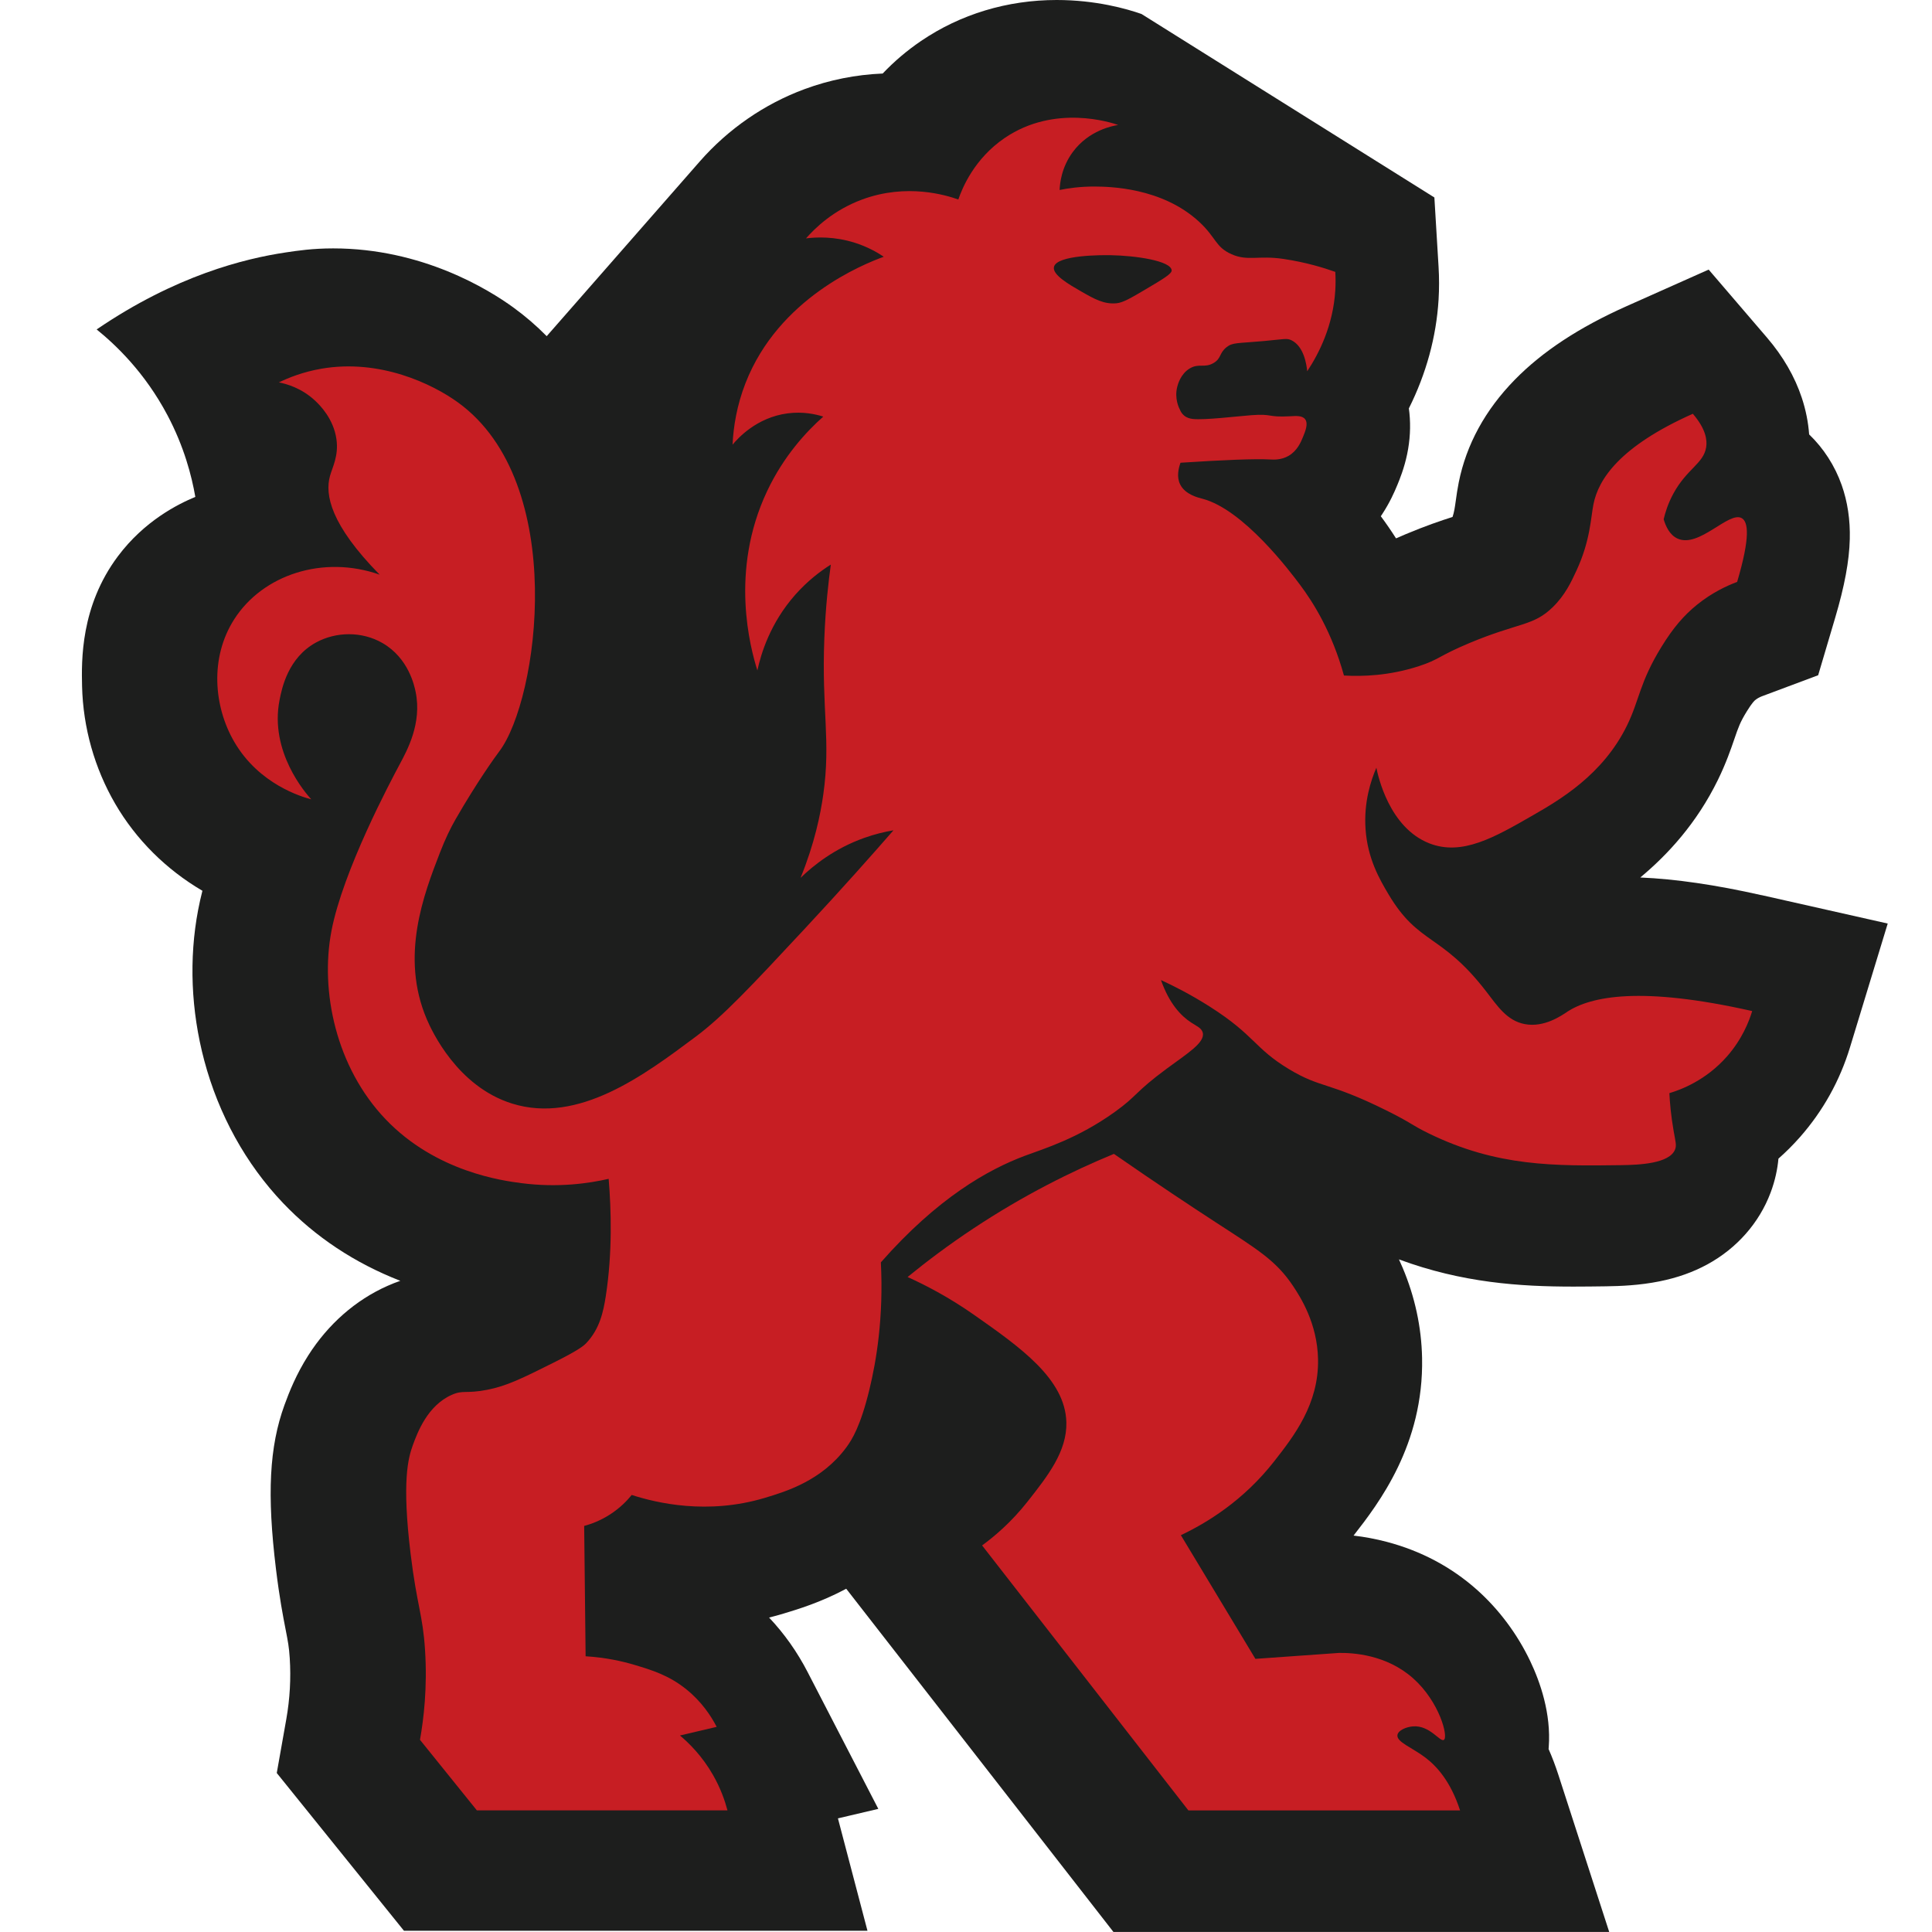
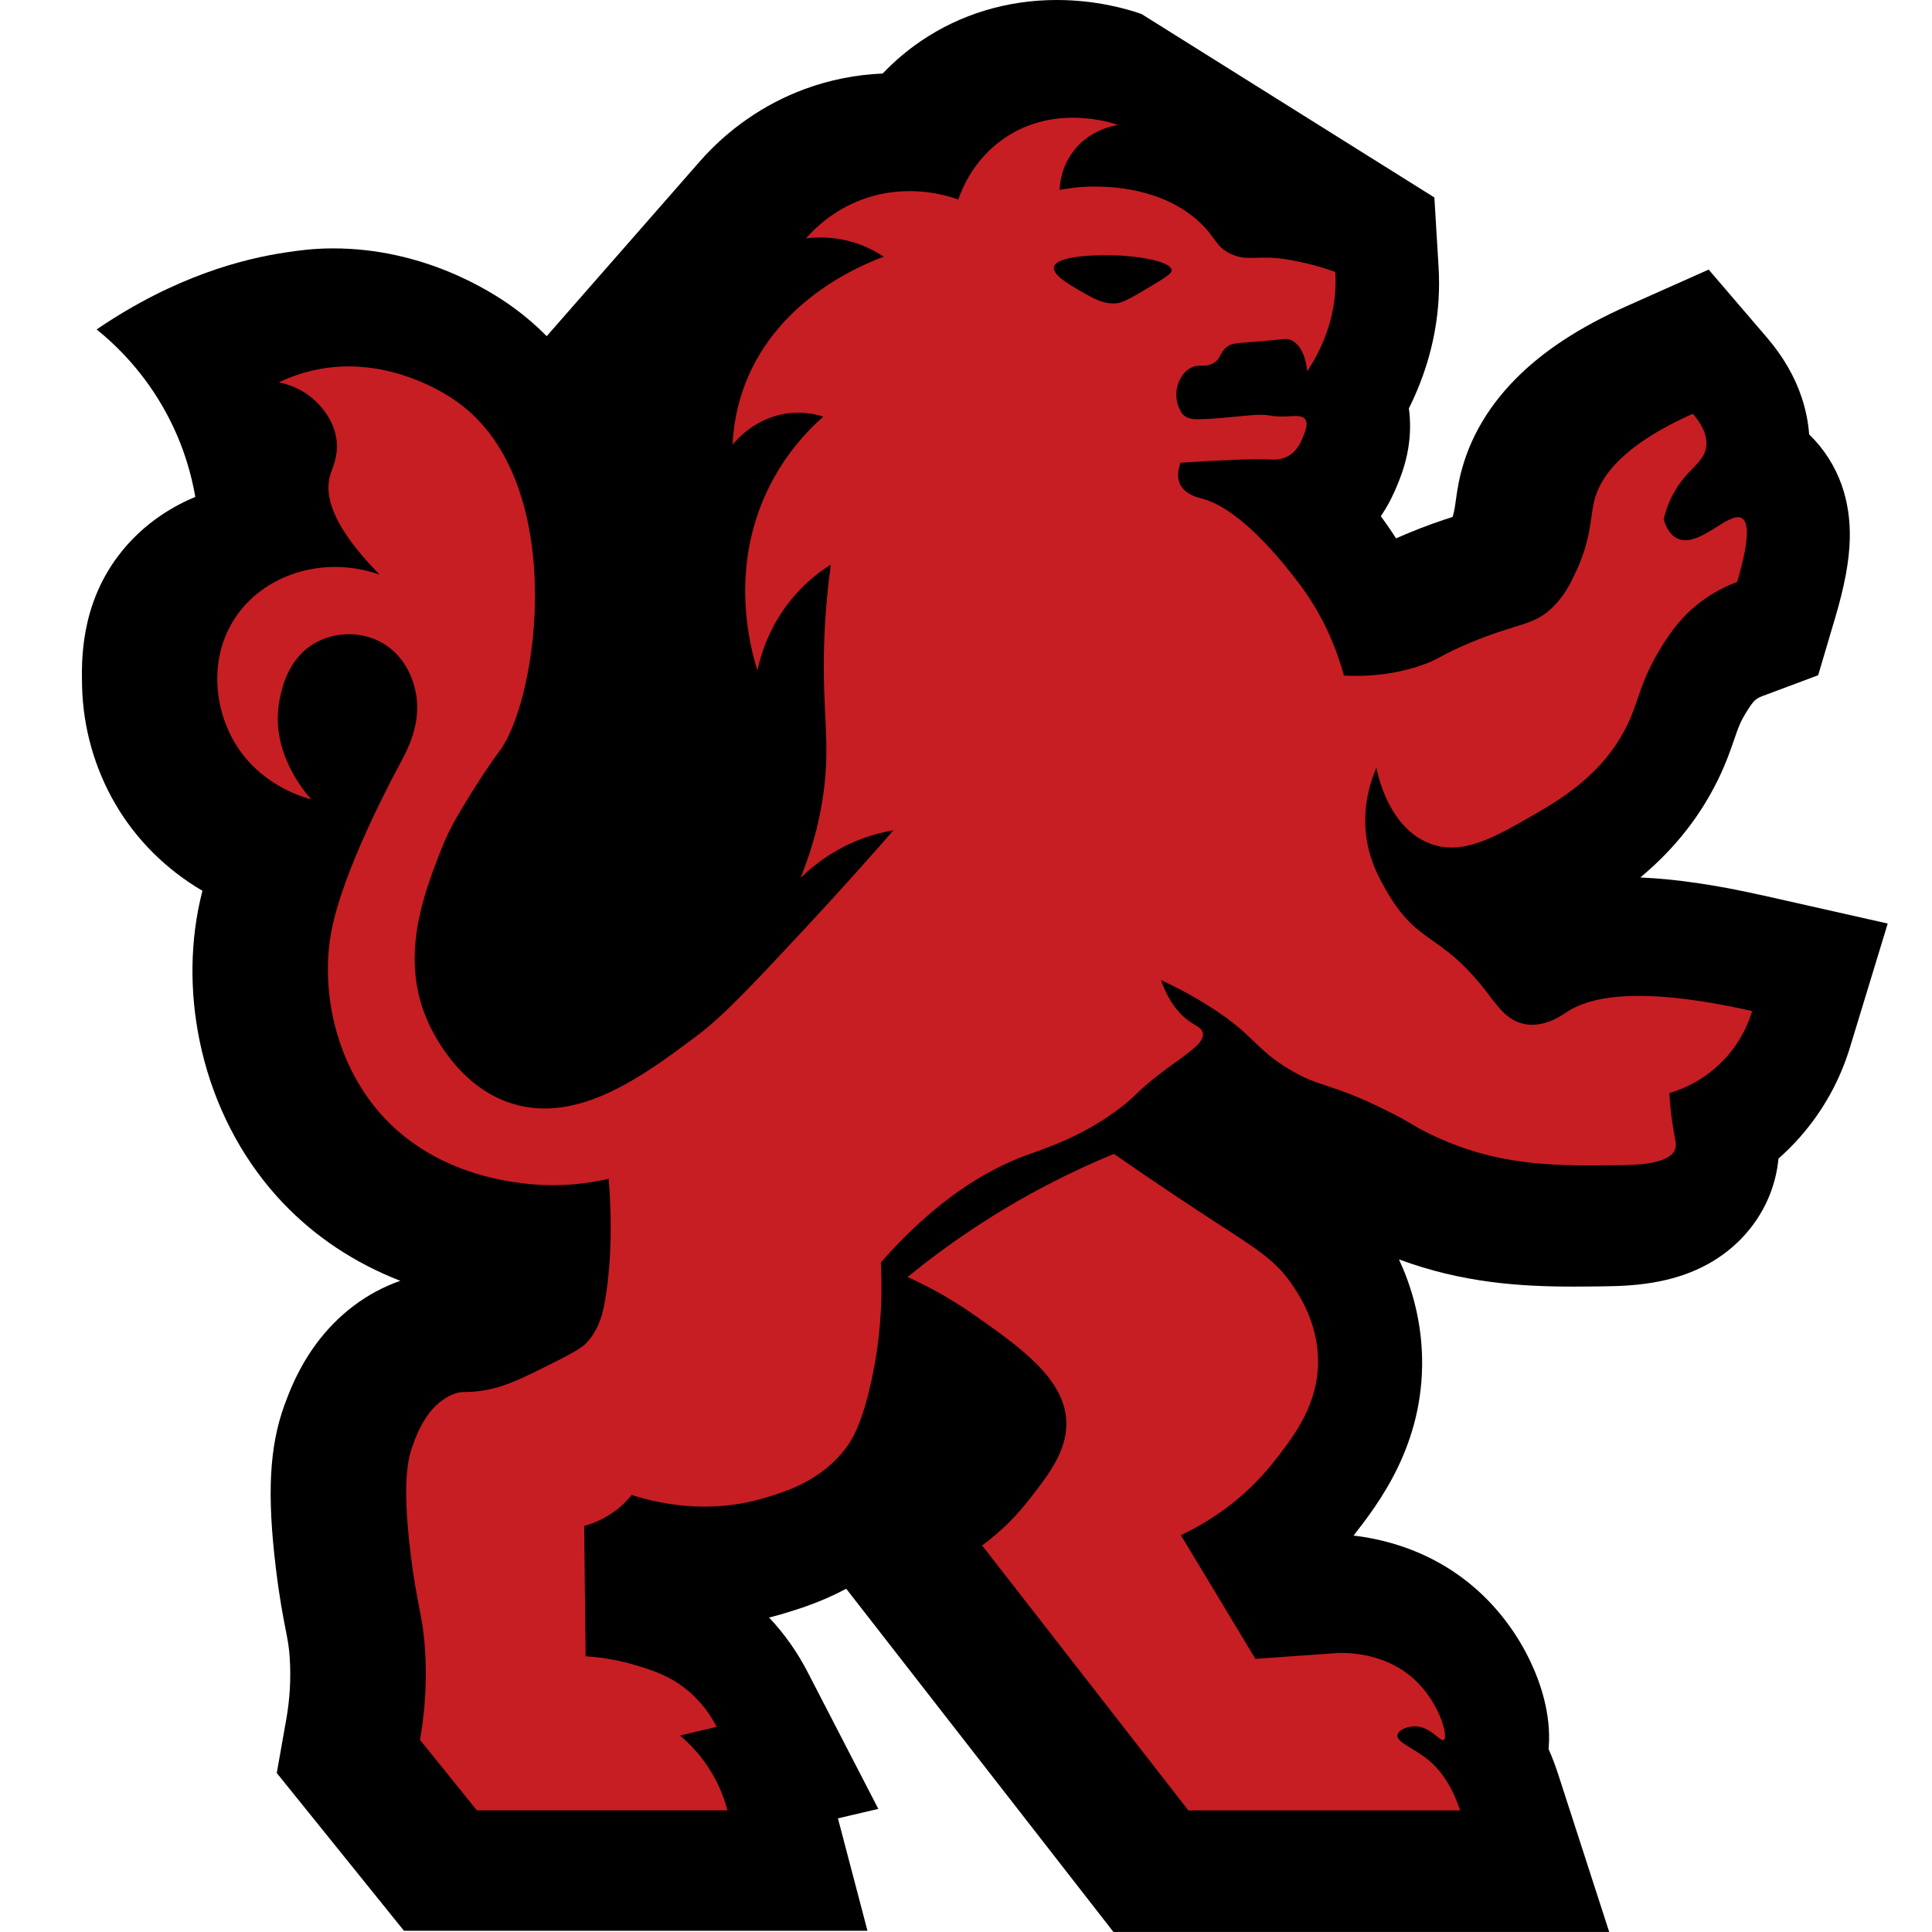
- <svg xmlns="http://www.w3.org/2000/svg" id="Calque_1" data-name="Calque 1" viewBox="0 0 1500 1500">
+ <svg xmlns="http://www.w3.org/2000/svg" id="Calque_1" version="1.1" viewBox="0 0 1500 1500">
  <defs>
    <style>
-       .cls-1 {
-         fill: #1d1e1d;
-       }
- 
-       .cls-2 {
+       .st0 {
        fill: #c71e23;
      }
    </style>
  </defs>
-   <path class="cls-1" d="M1367.64,695.01c-35.63-8.03-66.59-12.55-94.13-13.73,21.33-17.73,43.79-42.11,60.22-75.67,6.34-12.94,10.13-23.98,12.89-32.04,3.03-8.84,4.42-12.87,9.55-21.2,4.32-7.01,6.05-8.4,6.69-8.92,1.48-1.19,3.23-2.17,5.21-2.91l43.55-16.29,13.2-44.58c7.32-24.71,10.93-44.13,11.35-61.11.38-14.96-1.74-29.08-6.29-41.95-5.32-15.07-14.04-28.53-25.27-39.34-.69-9.51-2.59-18.99-5.68-28.36-5.43-16.45-14.53-32.2-27.07-46.82l-45.26-52.78-63.51,28.31c-37.08,16.53-65.57,35.27-87.11,57.31-22.91,23.43-37.51,50.21-43.41,79.59-1.03,5.11-1.67,9.69-2.23,13.73-.81,5.77-1.31,9.36-2.59,13.11-9.04,2.88-21.05,6.97-36.12,13.28-2.8,1.17-5.38,2.29-7.76,3.34-3.73-5.87-7.67-11.6-11.81-17.18.37-.55.74-1.11,1.11-1.67,5.85-8.95,9.38-16.88,11.8-22.78,1.72-4.19,5.29-12.9,7.56-23.86,2.21-10.64,2.79-21.35,1.74-31.83-.12-1.2-.26-2.4-.43-3.59,13.41-26.77,21.31-55.5,23.06-84.38.51-8.45.51-17.03,0-25.5-1.08-17.96-2.16-35.92-3.25-53.87-75.79-47.48-151.58-94.97-227.38-142.45C874.71,6.81,850.73,0,820.39,0,820.38,0,820.39,0,820.39,0c-38.27,0-74.68,11-105.29,31.81-10.85,7.38-20.8,15.82-29.79,25.28-20.83.86-41.2,4.92-60.66,12.11-31.12,11.5-59.26,30.93-81.38,56.18l-118.81,135.62c-8.02-8.14-16.67-15.59-25.93-22.31-18.97-13.78-70.58-45.84-139.85-45.84-15.95,0-27.75,1.77-36.92,3.15-31.87,4.78-85.25,17.87-146.72,59.78,14.74,11.9,37.38,33.34,54.96,66.57,12.97,24.5,18.83,47.17,21.65,63.44-13.6,5.64-39.61,18.67-60.17,46.18-28.98,38.78-28.23,80.91-27.76,100.87.77,32.02,9.65,63.53,25.68,91.14,16.08,27.69,39.5,51.06,67.75,67.61-1.29,5.09-2.41,10.09-3.34,14.98-7.17,37.69-5.53,78.06,4.75,116.72,11.22,42.21,32.39,80.52,61.23,110.78,25.07,26.31,55.66,46.59,91.01,60.35-3.21,1.11-6.53,2.41-9.97,3.94-24.79,11.01-46.08,29.71-61.56,54.07-9.23,14.52-14.69,28.18-18.42,38.46-11.75,32.41-13.66,69.32-6.58,127.4,2.74,22.46,5.48,36.57,7.49,46.87,1.86,9.56,2.63,13.52,3.19,22.15,1.02,15.73.12,31.7-2.67,47.48l-7.4,41.77,26.63,33.03,19.1,23.69,25.02,31.03,28,34.73h359.87l-22.93-87.26,31.35-7.38-54.88-106.2c-8.1-15.68-18.12-29.85-29.92-42.33,3.8-.95,7.57-1.99,11.32-3.12,10.81-3.25,28.71-8.64,48.57-19.25l19.24,24.72,29.04,37.3,131.14,168.44,28.04,36.01h384.92l-39.52-122.13c-2.23-6.89-4.75-13.53-7.55-19.89.04-.5.09-1.01.12-1.51,1.95-26.16-6.75-50.73-14.38-66.75-10.1-21.18-24.46-40.38-41.52-55.53-19.83-17.61-43.32-30.07-69.82-37.06-8.42-2.22-17.05-3.85-25.82-4.88,19.38-24.82,54.56-70.49,53.2-137.93-.48-23.85-5.55-47.4-15.08-70-.95-2.24-1.91-4.41-2.88-6.5,49.3,18.24,94.06,21.12,135.51,21.12,8.42,0,16.86-.11,25.01-.22h.08c11.24-.15,26.14-.72,41.69-3.85,13.87-2.79,26.04-7.11,37.23-13.21,22.78-12.42,40.19-32.18,49.01-55.64,3.57-9.48,5.37-18.39,6.11-26.43,5.95-5.25,11.58-10.88,16.85-16.87,17.78-20.23,30.81-43.64,38.71-69.57l29.28-96.08-97.99-22.08Z" />
-   <path class="cls-2" d="M1106.77,1364.67c-10.42-7.93-22.64-12.16-21.8-17.61.57-3.73,7-6.34,12.16-6.71,13.13-.94,20.92,12.43,23.9,10.48,3.59-2.34-3.4-29.6-23.9-47.8-20.89-18.55-46.92-19.81-57.45-19.71-21.66,1.54-43.33,3.08-64.99,4.61-19.29-32.01-38.58-64.02-57.87-96.02,20.21-9.57,48.67-26.88,72.54-57.45,15.21-19.47,34.67-44.38,33.96-79.25-.56-27.86-13.71-48.21-19.29-56.61-13.26-19.96-27.79-28.56-59.96-49.48-18.45-12-45.71-30.01-79.25-53.25-32.83,13.54-70.18,32.12-109.02,57.87-18.89,12.52-35.91,25.27-51.16,37.74,13.09,5.9,31.43,15.22,51.58,29.35,35.76,25.09,70.86,49.72,71.7,83.44.56,22.6-14.45,41.66-30.17,61.61-12.71,16.14-25.9,27.14-35.25,33.99,53.39,68.58,106.79,137.16,160.18,205.75h210.92c-7.31-22.58-18.17-34.36-26.84-40.95Z" />
-   <path class="cls-2" d="M1216.77,785.6c-4.43,2.85-17.79,12.4-32.99,9.5-13.94-2.66-21.31-14.25-30.19-25.72-34.71-44.83-52.09-35.64-75.48-74.92-7.01-11.78-16.27-27.74-17.89-50.6-1.51-21.19,4.26-38.23,8.39-47.8,1.25,6.23,9.9,46.47,41.09,58.7,25.37,9.95,50.54-4.55,80.51-21.81,20.27-11.67,54.15-31.19,72.96-69.61,9.85-20.12,9.66-33.34,26.84-61.22,8.9-14.45,17.21-24.29,27.67-32.71,11.65-9.37,23.06-14.63,31.03-17.61,10.52-35.52,8.41-46.68,3.63-49.48-9.94-5.83-33.2,23.51-49.94,15.81-6.24-2.87-9.21-9.81-10.73-14.97,1.1-4.77,3.22-12.01,7.55-19.96,10.51-19.31,23.45-23.3,25.44-35.95.88-5.59-.18-14.14-10.34-26-56.91,25.37-73.28,50.88-77.15,70.17-2.14,10.68-2.4,28.21-13.14,51.44-4.16,9-8.83,19.1-18.45,28.51-15.22,14.89-26.18,11.74-64.85,27.95-24.02,10.07-23.25,12.73-39.14,17.89-23.24,7.55-44.02,8.07-58.15,7.27-9.3-33.64-23.77-56.68-34.1-70.45-7.78-10.36-43.86-58.43-75.76-66.81-3.13-.82-13.4-3.15-17.33-11.18-2.78-5.67-1.38-12.12.28-16.77,33.7-2.18,57.38-3.18,69.89-2.52,2.3.12,8.21.51,13.98-2.8,6.82-3.92,9.67-10.85,11.18-14.54,1.86-4.53,4.33-10.54,1.68-13.98-2.26-2.93-7.1-2.49-11.74-2.24-17.94.97-13.17-2.11-29.91-.84-10.97.83-36.37,3.93-45.43,2.94-2.3-.25-4.75-.9-6.85-2.66-1.64-1.38-2.56-3.01-3.07-4.19-.9-1.68-4.58-9-2.24-18.17.42-1.66,2.54-9.97,9.78-14.26,7.07-4.18,11.42-.03,18.45-4.19,6.09-3.61,4.2-7.54,9.96-12.2,4.79-3.87,8.32-2.94,29.17-4.85,15.88-1.45,17.7-2.35,21.3-.59,9.63,4.72,11.7,18.6,12.24,24.07,9.18-13.89,20.14-35.48,21.8-62.9.3-5,.27-9.76,0-14.26-8.82-3.14-22.73-7.45-40.25-10.06-19.43-2.9-27.72,1.92-40.25-3.63-12.73-5.64-11.77-12.77-25.16-25.16-29.03-26.87-70.22-27.29-80.51-27.4-11.93-.12-21.65,1.39-27.87,2.65.21-5.08,1.41-17.52,10.25-29.49,12.59-17.03,31.23-20.35,35.22-20.97-5.19-1.82-49.15-16.39-88.06,10.06-23.68,16.1-32.97,38.88-36.06,47.8-9.21-3.27-39.86-12.85-74.64,0-22.49,8.31-36.71,22.31-43.61,30.19,8.21-1.02,21.97-1.61,37.74,3.35,9.65,3.04,17.23,7.27,22.64,10.9-16.02,5.89-81.55,31.99-107.35,98.12-6.77,17.36-9.39,33.83-10.06,47.8,3.89-4.69,18.5-21.14,42.77-24.32,11.79-1.54,21.59.6,27.67,2.52-13.14,11.67-30.69,30.51-43.61,57.87-29.36,62.17-12.94,122.04-7.55,139.21,2.81-13,9.9-36.66,29.35-58.7,9.55-10.82,19.52-18.35,27.67-23.48-1.74,12.57-4.07,32.47-5.03,57.03-2.21,56.53,5.16,79.22-.84,121.6-2.16,15.29-6.72,37.77-17.61,64.57,10.07-9.76,26.39-22.81,49.48-31.03,8.13-2.89,15.78-4.72,22.64-5.87-16,18.35-39.62,45.01-69.05,76.6-41.92,45-63.31,67.82-84.42,83.58-40.15,29.99-91.02,68.03-142.57,52-42.66-13.27-62.49-56.63-66.25-65.41-20.95-48.93-2.28-97.23,10.06-129.15,4.27-11.05,8.28-19.27,12.25-26.18,16.67-28.99,30.92-48.75,33.88-52.66,30.47-40.16,54.08-208.43-31.87-270.88-20.01-14.53-60.79-34.12-106.23-26.28-14.07,2.43-25.3,6.92-32.99,10.62,5.5,1.06,17.65,4.2,28.51,14.54,3.11,2.95,13.99,13.59,16.21,29.63,1.79,12.92-3.12,21.63-5.03,28.51-3.99,14.35.29,37.66,38.58,76.6-43.76-15.44-90.73-.06-112.94,34.66-19.07,29.83-15.89,67.69,0,95.04,19.32,33.27,52.72,42.86,59.82,44.73-4.29-4.73-32.55-36.88-24.6-77.15,1.76-8.9,6.48-32.82,28.51-44.73,15.29-8.27,35.28-8.77,51.44.56,20.37,11.77,24.79,33.48,25.72,38.02,4.96,24.32-6.65,45.33-12.3,55.91-7.04,13.18-44.19,82.79-53.11,129.71-8.9,46.77,3.63,105.73,41.93,145.92,39.19,41.13,91.35,47.9,105.67,49.76,28.47,3.69,52.28.16,67.65-3.35,1.98,23.81,3.02,57.22-2.24,91.13-1.88,12.11-4.73,25.39-15.09,36.34-1.74,1.83-5.06,5.05-25.16,15.1-24.42,12.2-36.64,18.3-52,21.25-16.78,3.21-18.37-.1-27.39,3.91-18.69,8.3-26.51,28.99-30.19,39.14-3.59,9.88-8.56,27.98-1.68,84.42,4.94,40.47,9.38,46.61,11.18,74.36,1.91,29.37-1.04,53.69-3.91,69.89,14.72,18.26,29.45,36.53,44.17,54.79h194.56c-1.98-7.52-5.32-17.13-11.18-27.4-8.39-14.69-18.46-24.66-25.72-30.75,9.5-2.24,19.01-4.47,28.51-6.71-4.4-8.52-11.66-19.52-23.48-29.07-13.67-11.05-27.16-15.09-40.25-19.01-9.55-2.86-22.42-5.77-38.02-6.71-.37-33.73-.75-67.46-1.12-101.2,5.12-1.38,12.39-3.95,20.13-8.95,7.96-5.14,13.4-10.91,16.77-15.1,19.1,6.15,58.68,15.69,103.43,2.24,16.13-4.85,44.08-13.25,63.18-39.14,4.5-6.09,11.05-16.61,17.89-44.73,5.48-22.5,11.12-56.19,8.95-98.96,44.03-50.04,83.19-72.04,111.82-82.74,14.94-5.58,40.88-13.28,69.89-34.1,17.8-12.78,15.04-14.91,40.25-33.55,16.08-11.88,29.87-20.28,27.95-27.95-.89-3.58-4.68-5.04-8.95-7.83-7.75-5.05-16.92-14.36-23.48-32.99,8.87,4.06,22.45,10.77,38.02,20.69,35.05,22.32,34.25,32.1,61.27,48.41,25.1,15.15,30.43,9.61,75.7,32.1,20.15,10.01,18.8,10.96,32.99,17.89,52.98,25.87,97.78,25.28,149.28,24.6,13.81-.18,37.73-1.12,41.93-12.3,1.2-3.19.3-5.92-1.12-14-2.16-12.3-3-22.53-3.35-29.6,8.78-2.63,28.26-9.78,44.73-28.51,11.68-13.28,17.04-26.93,19.57-35.22-86.81-19.56-125.05-11.46-143.69.56ZM889.56,224.58c-11.71,6.92-17.66,10.38-22.64,10.87-9.8.96-17.38-3.39-27.26-9.04-9.46-5.42-22.6-12.95-21.39-19.05,1.9-9.59,37.96-9.33,44.03-9.23,19.31.33,46.77,4.32,47.38,11.74.22,2.63-6.56,6.69-20.13,14.71Z" />
+   <path d="M1367.64,695.01c-35.63-8.03-66.59-12.55-94.13-13.73,21.33-17.73,43.79-42.11,60.22-75.67,6.34-12.94,10.13-23.98,12.89-32.04,3.03-8.84,4.42-12.87,9.55-21.2,4.32-7.01,6.05-8.4,6.69-8.92,1.48-1.19,3.23-2.17,5.21-2.91l43.55-16.29,13.2-44.58c7.32-24.71,10.93-44.13,11.35-61.11.38-14.96-1.74-29.08-6.29-41.95-5.32-15.07-14.04-28.53-25.27-39.34-.69-9.51-2.59-18.99-5.68-28.36-5.43-16.45-14.53-32.2-27.07-46.82l-45.26-52.78-63.51,28.31c-37.08,16.53-65.57,35.27-87.11,57.31-22.91,23.43-37.51,50.21-43.41,79.59-1.03,5.11-1.67,9.69-2.23,13.73-.81,5.77-1.31,9.36-2.59,13.11-9.04,2.88-21.05,6.97-36.12,13.28-2.8,1.17-5.38,2.29-7.76,3.34-3.73-5.87-7.67-11.6-11.81-17.18.37-.55.74-1.11,1.11-1.67,5.85-8.95,9.38-16.88,11.8-22.78,1.72-4.19,5.29-12.9,7.56-23.86,2.21-10.64,2.79-21.35,1.74-31.83-.12-1.2-.26-2.4-.43-3.59,13.41-26.77,21.31-55.5,23.06-84.38.51-8.45.51-17.03,0-25.5-1.08-17.96-2.16-35.92-3.25-53.87-75.79-47.48-151.58-94.97-227.38-142.45C874.71,6.81,850.73,0,820.39,0,820.38,0,820.39,0,820.39,0,782.12,0,745.71,11,715.1,31.81c-10.85,7.38-20.8,15.82-29.79,25.28-20.83.86-41.2,4.92-60.66,12.11-31.12,11.5-59.26,30.93-81.38,56.18l-118.81,135.62c-8.02-8.14-16.67-15.59-25.93-22.31-18.97-13.78-70.58-45.84-139.85-45.84-15.95,0-27.75,1.77-36.92,3.15-31.87,4.78-85.25,17.87-146.72,59.78,14.74,11.9,37.38,33.34,54.96,66.57,12.97,24.5,18.83,47.17,21.65,63.44-13.6,5.64-39.61,18.67-60.17,46.18-28.98,38.78-28.23,80.91-27.76,100.87.77,32.02,9.65,63.53,25.68,91.14,16.08,27.69,39.5,51.06,67.75,67.61-1.29,5.09-2.41,10.09-3.34,14.98-7.17,37.69-5.53,78.06,4.75,116.72,11.22,42.21,32.39,80.52,61.23,110.78,25.07,26.31,55.66,46.59,91.01,60.35-3.21,1.11-6.53,2.41-9.97,3.94-24.79,11.01-46.08,29.71-61.56,54.07-9.23,14.52-14.69,28.18-18.42,38.46-11.75,32.41-13.66,69.32-6.58,127.4,2.74,22.46,5.48,36.57,7.49,46.87,1.86,9.56,2.63,13.52,3.19,22.15,1.02,15.73.12,31.7-2.67,47.48l-7.4,41.77,26.63,33.03,19.1,23.69,25.02,31.03,28,34.73h359.87l-22.93-87.26,31.35-7.38-54.88-106.2c-8.1-15.68-18.12-29.85-29.92-42.33,3.8-.95,7.57-1.99,11.32-3.12,10.81-3.25,28.71-8.64,48.57-19.25l19.24,24.72,29.04,37.3,131.14,168.44,28.04,36.01h384.92l-39.52-122.13c-2.23-6.89-4.75-13.53-7.55-19.89.04-.5.09-1.01.12-1.51,1.95-26.16-6.75-50.73-14.38-66.75-10.1-21.18-24.46-40.38-41.52-55.53-19.83-17.61-43.32-30.07-69.82-37.06-8.42-2.22-17.05-3.85-25.82-4.88,19.38-24.82,54.56-70.49,53.2-137.93-.48-23.85-5.55-47.4-15.08-70-.95-2.24-1.91-4.41-2.88-6.5,49.3,18.24,94.06,21.12,135.51,21.12,8.42,0,16.86-.11,25.01-.22h.08c11.24-.15,26.14-.72,41.69-3.85,13.87-2.79,26.04-7.11,37.23-13.21,22.78-12.42,40.19-32.18,49.01-55.64,3.57-9.48,5.37-18.39,6.11-26.43,5.95-5.25,11.58-10.88,16.85-16.87,17.78-20.23,30.81-43.64,38.71-69.57l29.28-96.08-97.99-22.08v.05Z" />
+   <path class="st0" d="M1106.77,1364.67c-10.42-7.93-22.64-12.16-21.8-17.61.57-3.73,7-6.34,12.16-6.71,13.13-.94,20.92,12.43,23.9,10.48,3.59-2.34-3.4-29.6-23.9-47.8-20.89-18.55-46.92-19.81-57.45-19.71-21.66,1.54-43.33,3.08-64.99,4.61-19.29-32.01-38.58-64.02-57.87-96.02,20.21-9.57,48.67-26.88,72.54-57.45,15.21-19.47,34.67-44.38,33.96-79.25-.56-27.86-13.71-48.21-19.29-56.61-13.26-19.96-27.79-28.56-59.96-49.48-18.45-12-45.71-30.01-79.25-53.25-32.83,13.54-70.18,32.12-109.02,57.87-18.89,12.52-35.91,25.27-51.16,37.74,13.09,5.9,31.43,15.22,51.58,29.35,35.76,25.09,70.86,49.72,71.7,83.44.56,22.6-14.45,41.66-30.17,61.61-12.71,16.14-25.9,27.14-35.25,33.99,53.39,68.58,106.79,137.16,160.18,205.75h210.92c-7.31-22.58-18.17-34.36-26.84-40.95h0Z" />
+   <path class="st0" d="M1216.77,785.6c-4.43,2.85-17.79,12.4-32.99,9.5-13.94-2.66-21.31-14.25-30.19-25.72-34.71-44.83-52.09-35.64-75.48-74.92-7.01-11.78-16.27-27.74-17.89-50.6-1.51-21.19,4.26-38.23,8.39-47.8,1.25,6.23,9.9,46.47,41.09,58.7,25.37,9.95,50.54-4.55,80.51-21.81,20.27-11.67,54.15-31.19,72.96-69.61,9.85-20.12,9.66-33.34,26.84-61.22,8.9-14.45,17.21-24.29,27.67-32.71,11.65-9.37,23.06-14.63,31.03-17.61,10.52-35.52,8.41-46.68,3.63-49.48-9.94-5.83-33.2,23.51-49.94,15.81-6.24-2.87-9.21-9.81-10.73-14.97,1.1-4.77,3.22-12.01,7.55-19.96,10.51-19.31,23.45-23.3,25.44-35.95.88-5.59-.18-14.14-10.34-26-56.91,25.37-73.28,50.88-77.15,70.17-2.14,10.68-2.4,28.21-13.14,51.44-4.16,9-8.83,19.1-18.45,28.51-15.22,14.89-26.18,11.74-64.85,27.95-24.02,10.07-23.25,12.73-39.14,17.89-23.24,7.55-44.02,8.07-58.15,7.27-9.3-33.64-23.77-56.68-34.1-70.45-7.78-10.36-43.86-58.43-75.76-66.81-3.13-.82-13.4-3.15-17.33-11.18-2.78-5.67-1.38-12.12.28-16.77,33.7-2.18,57.38-3.18,69.89-2.52,2.3.12,8.21.51,13.98-2.8,6.82-3.92,9.67-10.85,11.18-14.54,1.86-4.53,4.33-10.54,1.68-13.98-2.26-2.93-7.1-2.49-11.74-2.24-17.94.97-13.17-2.11-29.91-.84-10.97.83-36.37,3.93-45.43,2.94-2.3-.25-4.75-.9-6.85-2.66-1.64-1.38-2.56-3.01-3.07-4.19-.9-1.68-4.58-9-2.24-18.17.42-1.66,2.54-9.97,9.78-14.26,7.07-4.18,11.42-.03,18.45-4.19,6.09-3.61,4.2-7.54,9.96-12.2,4.79-3.87,8.32-2.94,29.17-4.85,15.88-1.45,17.7-2.35,21.3-.59,9.63,4.72,11.7,18.6,12.24,24.07,9.18-13.89,20.14-35.48,21.8-62.9.3-5,.27-9.76,0-14.26-8.82-3.14-22.73-7.45-40.25-10.06-19.43-2.9-27.72,1.92-40.25-3.63-12.73-5.64-11.77-12.77-25.16-25.16-29.03-26.87-70.22-27.29-80.51-27.4-11.93-.12-21.65,1.39-27.87,2.65.21-5.08,1.41-17.52,10.25-29.49,12.59-17.03,31.23-20.35,35.22-20.97-5.19-1.82-49.15-16.39-88.06,10.06-23.68,16.1-32.97,38.88-36.06,47.8-9.21-3.27-39.86-12.85-74.64,0-22.49,8.31-36.71,22.31-43.61,30.19,8.21-1.02,21.97-1.61,37.74,3.35,9.65,3.04,17.23,7.27,22.64,10.9-16.02,5.89-81.55,31.99-107.35,98.12-6.77,17.36-9.39,33.83-10.06,47.8,3.89-4.69,18.5-21.14,42.77-24.32,11.79-1.54,21.59.6,27.67,2.52-13.14,11.67-30.69,30.51-43.61,57.87-29.36,62.17-12.94,122.04-7.55,139.21,2.81-13,9.9-36.66,29.35-58.7,9.55-10.82,19.52-18.35,27.67-23.48-1.74,12.57-4.07,32.47-5.03,57.03-2.21,56.53,5.16,79.22-.84,121.6-2.16,15.29-6.72,37.77-17.61,64.57,10.07-9.76,26.39-22.81,49.48-31.03,8.13-2.89,15.78-4.72,22.64-5.87-16,18.35-39.62,45.01-69.05,76.6-41.92,45-63.31,67.82-84.42,83.58-40.15,29.99-91.02,68.03-142.57,52-42.66-13.27-62.49-56.63-66.25-65.41-20.95-48.93-2.28-97.23,10.06-129.15,4.27-11.05,8.28-19.27,12.25-26.18,16.67-28.99,30.92-48.75,33.88-52.66,30.47-40.16,54.08-208.43-31.87-270.88-20.01-14.53-60.79-34.12-106.23-26.28-14.07,2.43-25.3,6.92-32.99,10.62,5.5,1.06,17.65,4.2,28.51,14.54,3.11,2.95,13.99,13.59,16.21,29.63,1.79,12.92-3.12,21.63-5.03,28.51-3.99,14.35.29,37.66,38.58,76.6-43.76-15.44-90.73-.06-112.94,34.66-19.07,29.83-15.89,67.69,0,95.04,19.32,33.27,52.72,42.86,59.82,44.73-4.29-4.73-32.55-36.88-24.6-77.15,1.76-8.9,6.48-32.82,28.51-44.73,15.29-8.27,35.28-8.77,51.44.56,20.37,11.77,24.79,33.48,25.72,38.02,4.96,24.32-6.65,45.33-12.3,55.91-7.04,13.18-44.19,82.79-53.11,129.71-8.9,46.77,3.63,105.73,41.93,145.92,39.19,41.13,91.35,47.9,105.67,49.76,28.47,3.69,52.28.16,67.65-3.35,1.98,23.81,3.02,57.22-2.24,91.13-1.88,12.11-4.73,25.39-15.09,36.34-1.74,1.83-5.06,5.05-25.16,15.1-24.42,12.2-36.64,18.3-52,21.25-16.78,3.21-18.37-.1-27.39,3.91-18.69,8.3-26.51,28.99-30.19,39.14-3.59,9.88-8.56,27.98-1.68,84.42,4.94,40.47,9.38,46.61,11.18,74.36,1.91,29.37-1.04,53.69-3.91,69.89,14.72,18.26,29.45,36.53,44.17,54.79h194.56c-1.98-7.52-5.32-17.13-11.18-27.4-8.39-14.69-18.46-24.66-25.72-30.75,9.5-2.24,19.01-4.47,28.51-6.71-4.4-8.52-11.66-19.52-23.48-29.07-13.67-11.05-27.16-15.09-40.25-19.01-9.55-2.86-22.42-5.77-38.02-6.71-.37-33.73-.75-67.46-1.12-101.2,5.12-1.38,12.39-3.95,20.13-8.95,7.96-5.14,13.4-10.91,16.77-15.1,19.1,6.15,58.68,15.69,103.43,2.24,16.13-4.85,44.08-13.25,63.18-39.14,4.5-6.09,11.05-16.61,17.89-44.73,5.48-22.5,11.12-56.19,8.95-98.96,44.03-50.04,83.19-72.04,111.82-82.74,14.94-5.58,40.88-13.28,69.89-34.1,17.8-12.78,15.04-14.91,40.25-33.55,16.08-11.88,29.87-20.28,27.95-27.95-.89-3.58-4.68-5.04-8.95-7.83-7.75-5.05-16.92-14.36-23.48-32.99,8.87,4.06,22.45,10.77,38.02,20.69,35.05,22.32,34.25,32.1,61.27,48.41,25.1,15.15,30.43,9.61,75.7,32.1,20.15,10.01,18.8,10.96,32.99,17.89,52.98,25.87,97.78,25.28,149.28,24.6,13.81-.18,37.73-1.12,41.93-12.3,1.2-3.19.3-5.92-1.12-14-2.16-12.3-3-22.53-3.35-29.6,8.78-2.63,28.26-9.78,44.73-28.51,11.68-13.28,17.04-26.93,19.57-35.22-86.81-19.56-125.05-11.46-143.69.56l.06.05ZM889.56,224.58c-11.71,6.92-17.66,10.38-22.64,10.87-9.8.96-17.38-3.39-27.26-9.04-9.46-5.42-22.6-12.95-21.39-19.05,1.9-9.59,37.96-9.33,44.03-9.23,19.31.33,46.77,4.32,47.38,11.74.22,2.63-6.56,6.69-20.13,14.71h.01Z" />
</svg>
